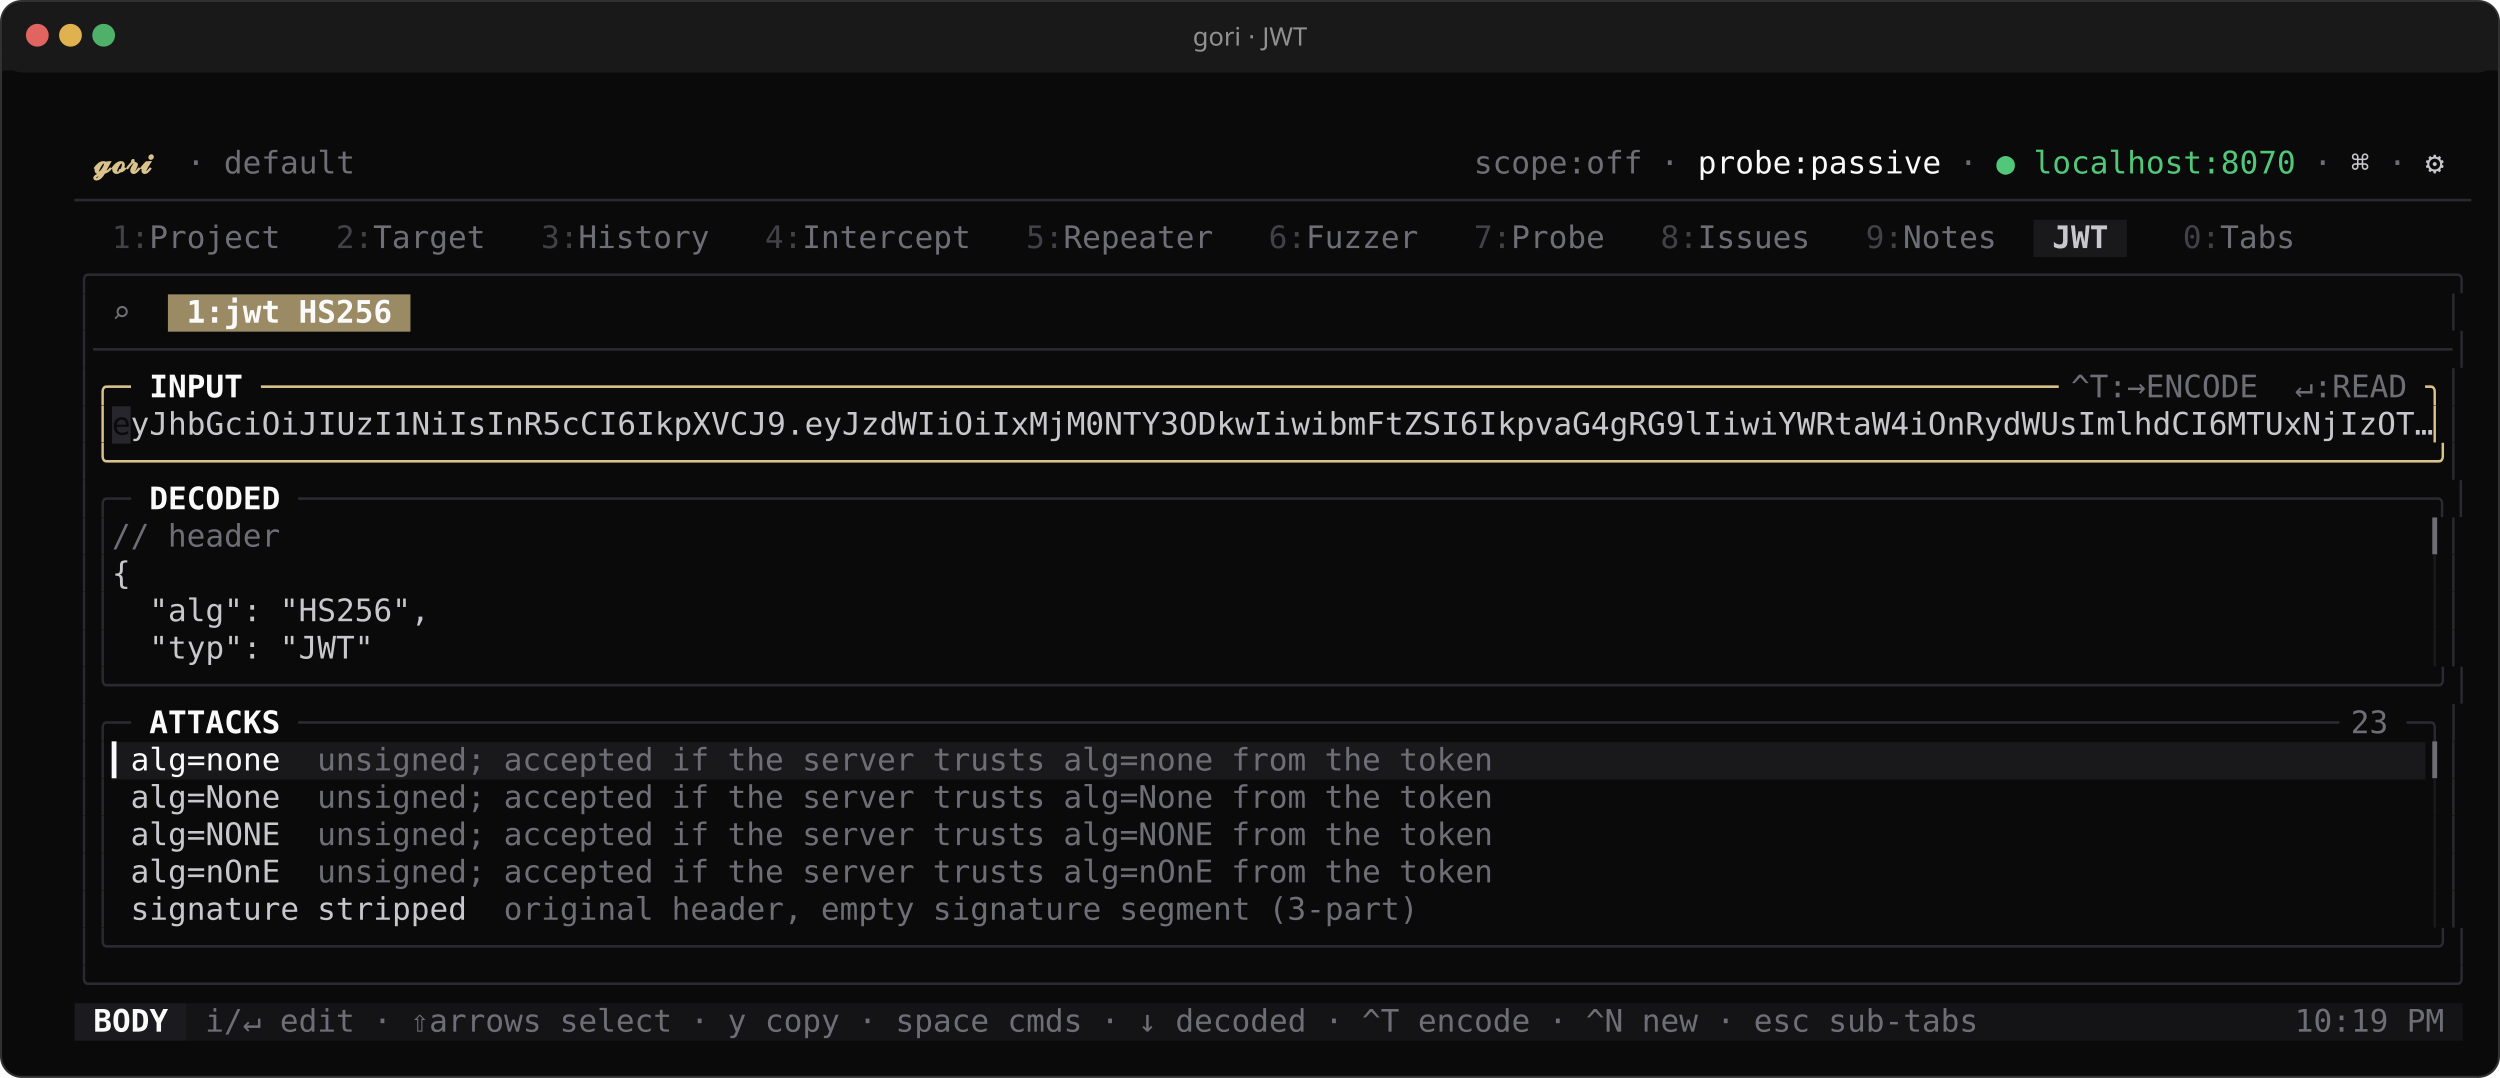
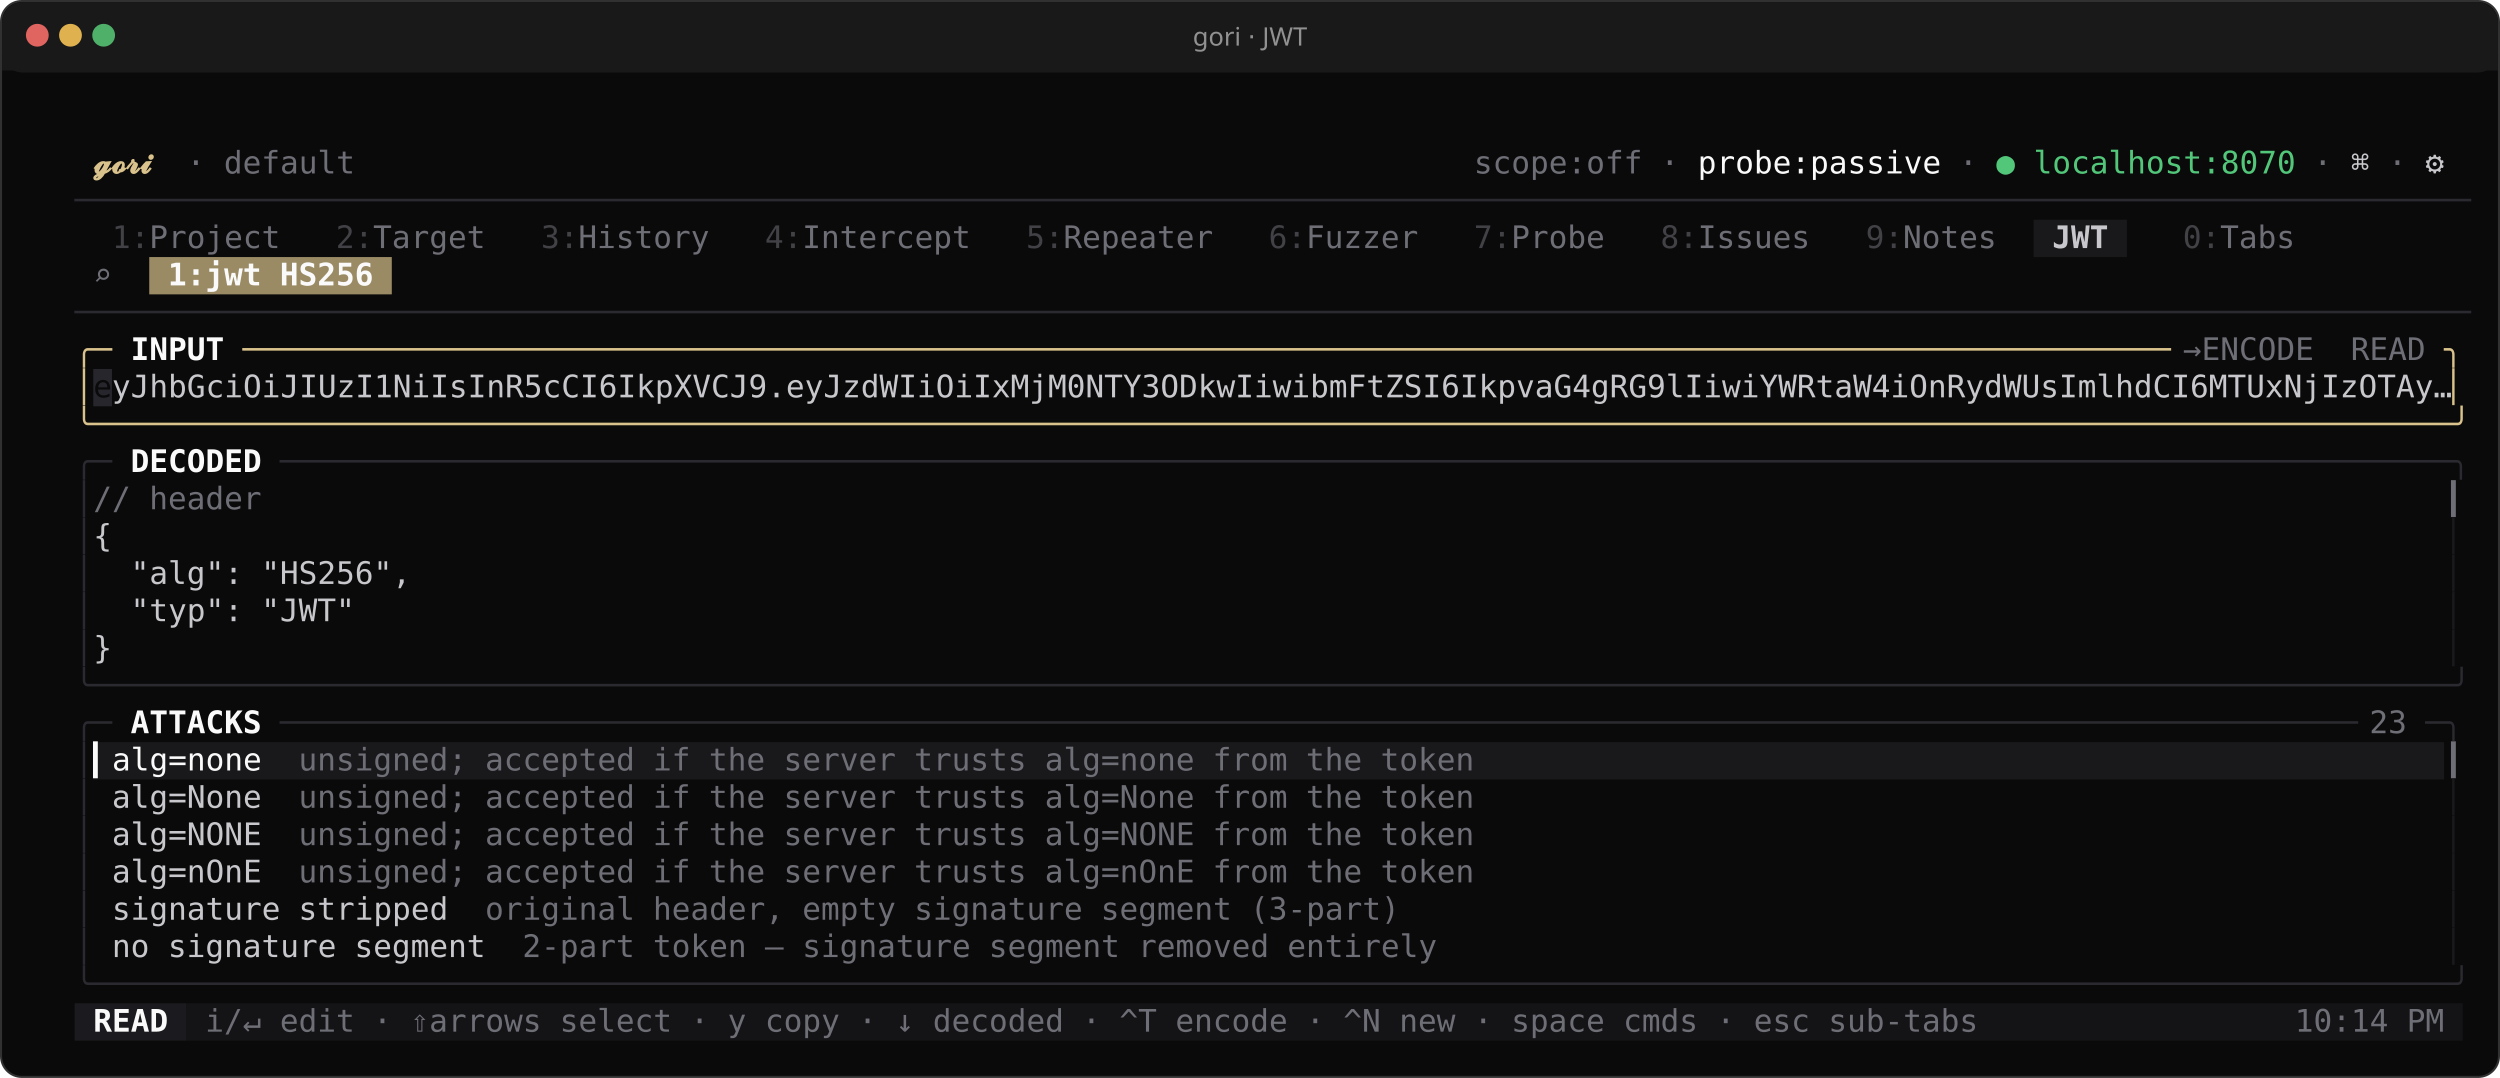
<svg xmlns="http://www.w3.org/2000/svg" width="1206" height="520" viewBox="0 0 1206.0 520.0" font-family="ui-monospace,'SF Mono','JetBrains Mono',Menlo,Consolas,monospace" font-size="15.0px" role="img" aria-label="gori · JWT">
  <rect x="0.5" y="0.5" width="1205.0" height="519.0" rx="10" ry="10" fill="#0a0a0b" stroke="#313132" stroke-width="1" />
  <rect x="1" y="1" width="1204.0" height="34.0" rx="10" ry="10" fill="#19191a" />
  <rect x="1" y="24.0" width="1204.0" height="10" fill="#19191a" />
  <circle cx="18.0" cy="17.0" r="5.5" fill="#e0645f" />
  <circle cx="34.0" cy="17.0" r="5.5" fill="#e0b24f" />
  <circle cx="50.0" cy="17.0" r="5.5" fill="#4fb06a" />
  <text x="603.0" y="22.0" text-anchor="middle" fill="#919191" font-family="'Apple Symbols','Segoe UI Symbol','Cambria Math','STIX Two Math','Noto Sans Math','DejaVu Sans',ui-monospace,'SF Mono','JetBrains Mono',Menlo,Consolas,monospace" font-size="12.3px">gori · JWT</text>
  <rect x="981.00" y="106.00" width="45.00" height="18.00" fill="#19191c" />
-   <rect x="81.00" y="142.00" width="117.00" height="18.00" fill="#9b8b65" />
-   <rect x="54.00" y="196.00" width="9.00" height="18.00" fill="#26262c" />
-   <rect x="54.00" y="358.00" width="1116.00" height="18.00" fill="#19191c" />
+   <rect x="72.00" y="124.00" width="117.00" height="18.00" fill="#9b8b65" />
+   <rect x="45.00" y="178.00" width="9.00" height="18.00" fill="#26262c" />
+   <rect x="45.00" y="358.00" width="1134.00" height="18.00" fill="#19191c" />
  <rect x="36.00" y="484.00" width="54.00" height="18.00" fill="#1b1b1f" />
  <rect x="90.00" y="484.00" width="1098.00" height="18.00" fill="#141417" />
  <text x="45.00" y="83.68" textLength="36.00" lengthAdjust="spacingAndGlyphs" fill="#d9c28b" font-weight="700" xml:space="preserve">𝓰𝓸𝓻𝓲</text>
  <text x="90.00" y="83.68" textLength="9.00" lengthAdjust="spacingAndGlyphs" fill="#6e6e76" xml:space="preserve">·</text>
  <text x="108.00" y="83.68" textLength="63.00" lengthAdjust="spacingAndGlyphs" fill="#6e6e76" xml:space="preserve">default</text>
  <text x="711.00" y="83.68" textLength="81.00" lengthAdjust="spacingAndGlyphs" fill="#6e6e76" xml:space="preserve">scope:off</text>
  <text x="801.00" y="83.68" textLength="9.00" lengthAdjust="spacingAndGlyphs" fill="#6e6e76" xml:space="preserve">·</text>
  <text x="819.00" y="83.68" textLength="117.00" lengthAdjust="spacingAndGlyphs" fill="#fafafa" xml:space="preserve">probe:passive</text>
  <text x="945.00" y="83.68" textLength="9.00" lengthAdjust="spacingAndGlyphs" fill="#6e6e76" xml:space="preserve">·</text>
  <text x="963.00" y="83.68" textLength="9.00" lengthAdjust="spacingAndGlyphs" fill="#52c77a" xml:space="preserve">●</text>
  <text x="981.00" y="83.68" textLength="126.00" lengthAdjust="spacingAndGlyphs" fill="#52c77a" xml:space="preserve">localhost:8070</text>
  <text x="1116.00" y="83.68" textLength="9.00" lengthAdjust="spacingAndGlyphs" fill="#6e6e76" xml:space="preserve">·</text>
  <text x="1134.00" y="83.68" textLength="9.00" lengthAdjust="spacingAndGlyphs" fill="#c8c8cc" xml:space="preserve">⌘</text>
  <text x="1152.00" y="83.68" textLength="9.00" lengthAdjust="spacingAndGlyphs" fill="#6e6e76" xml:space="preserve">·</text>
  <text x="1170.00" y="83.68" textLength="9.00" lengthAdjust="spacingAndGlyphs" fill="#c8c8cc" xml:space="preserve">⚙</text>
  <text x="36.00" y="101.68" textLength="1152.00" lengthAdjust="spacingAndGlyphs" fill="#2a2a30" xml:space="preserve">────────────────────────────────────────────────────────────────────────────────────────────────────────────────────────────────</text>
  <text x="54.00" y="119.68" textLength="18.00" lengthAdjust="spacingAndGlyphs" fill="#414146" xml:space="preserve">1:</text>
  <text x="72.00" y="119.68" textLength="63.00" lengthAdjust="spacingAndGlyphs" fill="#6e6e76" xml:space="preserve">Project</text>
  <text x="162.00" y="119.68" textLength="18.00" lengthAdjust="spacingAndGlyphs" fill="#414146" xml:space="preserve">2:</text>
  <text x="180.00" y="119.68" textLength="54.00" lengthAdjust="spacingAndGlyphs" fill="#6e6e76" xml:space="preserve">Target</text>
  <text x="261.00" y="119.68" textLength="18.00" lengthAdjust="spacingAndGlyphs" fill="#414146" xml:space="preserve">3:</text>
  <text x="279.00" y="119.68" textLength="63.00" lengthAdjust="spacingAndGlyphs" fill="#6e6e76" xml:space="preserve">History</text>
  <text x="369.00" y="119.68" textLength="18.00" lengthAdjust="spacingAndGlyphs" fill="#414146" xml:space="preserve">4:</text>
  <text x="387.00" y="119.68" textLength="81.00" lengthAdjust="spacingAndGlyphs" fill="#6e6e76" xml:space="preserve">Intercept</text>
  <text x="495.00" y="119.68" textLength="18.00" lengthAdjust="spacingAndGlyphs" fill="#414146" xml:space="preserve">5:</text>
  <text x="513.00" y="119.68" textLength="72.00" lengthAdjust="spacingAndGlyphs" fill="#6e6e76" xml:space="preserve">Repeater</text>
  <text x="612.00" y="119.68" textLength="18.00" lengthAdjust="spacingAndGlyphs" fill="#414146" xml:space="preserve">6:</text>
  <text x="630.00" y="119.68" textLength="54.00" lengthAdjust="spacingAndGlyphs" fill="#6e6e76" xml:space="preserve">Fuzzer</text>
  <text x="711.00" y="119.68" textLength="18.00" lengthAdjust="spacingAndGlyphs" fill="#414146" xml:space="preserve">7:</text>
  <text x="729.00" y="119.68" textLength="45.00" lengthAdjust="spacingAndGlyphs" fill="#6e6e76" xml:space="preserve">Probe</text>
  <text x="801.00" y="119.68" textLength="18.00" lengthAdjust="spacingAndGlyphs" fill="#414146" xml:space="preserve">8:</text>
  <text x="819.00" y="119.68" textLength="54.00" lengthAdjust="spacingAndGlyphs" fill="#6e6e76" xml:space="preserve">Issues</text>
  <text x="900.00" y="119.68" textLength="18.00" lengthAdjust="spacingAndGlyphs" fill="#414146" xml:space="preserve">9:</text>
  <text x="918.00" y="119.68" textLength="45.00" lengthAdjust="spacingAndGlyphs" fill="#6e6e76" xml:space="preserve">Notes</text>
  <text x="990.00" y="119.68" textLength="27.00" lengthAdjust="spacingAndGlyphs" fill="#c8c8cc" font-weight="700" xml:space="preserve">JWT</text>
  <text x="1053.00" y="119.68" textLength="18.00" lengthAdjust="spacingAndGlyphs" fill="#414146" xml:space="preserve">0:</text>
  <text x="1071.00" y="119.68" textLength="36.00" lengthAdjust="spacingAndGlyphs" fill="#6e6e76" xml:space="preserve">Tabs</text>
-   <text x="36.00" y="137.68" textLength="1152.00" lengthAdjust="spacingAndGlyphs" fill="#2a2a30" xml:space="preserve">╭──────────────────────────────────────────────────────────────────────────────────────────────────────────────────────────────╮</text>
-   <text x="36.00" y="155.68" textLength="9.00" lengthAdjust="spacingAndGlyphs" fill="#2a2a30" xml:space="preserve">│</text>
-   <text x="54.00" y="155.68" textLength="9.00" lengthAdjust="spacingAndGlyphs" fill="#6e6e76" xml:space="preserve">⌕</text>
-   <text x="90.00" y="155.68" textLength="45.00" lengthAdjust="spacingAndGlyphs" fill="#fafafa" font-weight="700" xml:space="preserve">1:jwt</text>
-   <text x="144.00" y="155.68" textLength="45.00" lengthAdjust="spacingAndGlyphs" fill="#fafafa" font-weight="700" xml:space="preserve">HS256</text>
-   <text x="1179.00" y="155.68" textLength="9.00" lengthAdjust="spacingAndGlyphs" fill="#2a2a30" xml:space="preserve">│</text>
-   <text x="36.00" y="173.68" textLength="1152.00" lengthAdjust="spacingAndGlyphs" fill="#2a2a30" xml:space="preserve">│──────────────────────────────────────────────────────────────────────────────────────────────────────────────────────────────│</text>
-   <text x="36.00" y="191.68" textLength="9.00" lengthAdjust="spacingAndGlyphs" fill="#2a2a30" xml:space="preserve">│</text>
-   <text x="45.00" y="191.68" textLength="18.00" lengthAdjust="spacingAndGlyphs" fill="#d9c28b" xml:space="preserve">╭─</text>
-   <text x="72.00" y="191.68" textLength="45.00" lengthAdjust="spacingAndGlyphs" fill="#fafafa" font-weight="700" xml:space="preserve">INPUT</text>
-   <text x="126.00" y="191.68" textLength="864.00" lengthAdjust="spacingAndGlyphs" fill="#d9c28b" xml:space="preserve">────────────────────────────────────────────────────────────────────────────────────────────────</text>
-   <text x="999.00" y="191.68" textLength="90.00" lengthAdjust="spacingAndGlyphs" fill="#6e6e76" xml:space="preserve">^T:→ENCODE</text>
-   <text x="1107.00" y="191.68" textLength="54.00" lengthAdjust="spacingAndGlyphs" fill="#6e6e76" xml:space="preserve">↵:READ</text>
-   <text x="1170.00" y="191.68" textLength="9.00" lengthAdjust="spacingAndGlyphs" fill="#d9c28b" xml:space="preserve">╮</text>
-   <text x="1179.00" y="191.68" textLength="9.00" lengthAdjust="spacingAndGlyphs" fill="#2a2a30" xml:space="preserve">│</text>
-   <text x="36.00" y="209.68" textLength="9.00" lengthAdjust="spacingAndGlyphs" fill="#2a2a30" xml:space="preserve">│</text>
-   <text x="45.00" y="209.68" textLength="9.00" lengthAdjust="spacingAndGlyphs" fill="#d9c28b" xml:space="preserve">│</text>
-   <text x="54.00" y="209.68" textLength="9.00" lengthAdjust="spacingAndGlyphs" fill="#0a0a0b" xml:space="preserve">e</text>
-   <text x="63.00" y="209.68" textLength="1107.00" lengthAdjust="spacingAndGlyphs" fill="#c8c8cc" xml:space="preserve">yJhbGciOiJIUzI1NiIsInR5cCI6IkpXVCJ9.eyJzdWIiOiIxMjM0NTY3ODkwIiwibmFtZSI6IkpvaG4gRG9lIiwiYWRtaW4iOnRydWUsImlhdCI6MTUxNjIzOT…</text>
-   <text x="1170.00" y="209.68" textLength="9.00" lengthAdjust="spacingAndGlyphs" fill="#d9c28b" xml:space="preserve">│</text>
-   <text x="1179.00" y="209.68" textLength="9.00" lengthAdjust="spacingAndGlyphs" fill="#2a2a30" xml:space="preserve">│</text>
-   <text x="36.00" y="227.68" textLength="9.00" lengthAdjust="spacingAndGlyphs" fill="#2a2a30" xml:space="preserve">│</text>
-   <text x="45.00" y="227.68" textLength="1134.00" lengthAdjust="spacingAndGlyphs" fill="#d9c28b" xml:space="preserve">╰────────────────────────────────────────────────────────────────────────────────────────────────────────────────────────────╯</text>
-   <text x="1179.00" y="227.68" textLength="9.00" lengthAdjust="spacingAndGlyphs" fill="#2a2a30" xml:space="preserve">│</text>
-   <text x="36.00" y="245.68" textLength="27.00" lengthAdjust="spacingAndGlyphs" fill="#2a2a30" xml:space="preserve">│╭─</text>
-   <text x="72.00" y="245.68" textLength="63.00" lengthAdjust="spacingAndGlyphs" fill="#fafafa" font-weight="700" xml:space="preserve">DECODED</text>
-   <text x="144.00" y="245.68" textLength="1044.00" lengthAdjust="spacingAndGlyphs" fill="#2a2a30" xml:space="preserve">──────────────────────────────────────────────────────────────────────────────────────────────────────────────────╮│</text>
-   <text x="36.00" y="263.68" textLength="18.00" lengthAdjust="spacingAndGlyphs" fill="#2a2a30" xml:space="preserve">││</text>
-   <text x="54.00" y="263.68" textLength="18.00" lengthAdjust="spacingAndGlyphs" fill="#6e6e76" xml:space="preserve">//</text>
-   <text x="81.00" y="263.68" textLength="54.00" lengthAdjust="spacingAndGlyphs" fill="#6e6e76" xml:space="preserve">header</text>
-   <text x="1170.00" y="263.68" textLength="9.00" lengthAdjust="spacingAndGlyphs" fill="#6e6e76" xml:space="preserve">┃</text>
-   <text x="1179.00" y="263.68" textLength="9.00" lengthAdjust="spacingAndGlyphs" fill="#2a2a30" xml:space="preserve">│</text>
-   <text x="36.00" y="281.68" textLength="18.00" lengthAdjust="spacingAndGlyphs" fill="#2a2a30" xml:space="preserve">││</text>
-   <text x="54.00" y="281.68" textLength="9.00" lengthAdjust="spacingAndGlyphs" fill="#c8c8cc" xml:space="preserve">{</text>
-   <text x="1170.00" y="281.68" textLength="9.00" lengthAdjust="spacingAndGlyphs" fill="#1a1a1e" xml:space="preserve">│</text>
-   <text x="1179.00" y="281.68" textLength="9.00" lengthAdjust="spacingAndGlyphs" fill="#2a2a30" xml:space="preserve">│</text>
-   <text x="36.00" y="299.68" textLength="18.00" lengthAdjust="spacingAndGlyphs" fill="#2a2a30" xml:space="preserve">││</text>
-   <text x="72.00" y="299.68" textLength="54.00" lengthAdjust="spacingAndGlyphs" fill="#c8c8cc" xml:space="preserve">"alg":</text>
-   <text x="135.00" y="299.68" textLength="72.00" lengthAdjust="spacingAndGlyphs" fill="#c8c8cc" xml:space="preserve">"HS256",</text>
-   <text x="1170.00" y="299.68" textLength="9.00" lengthAdjust="spacingAndGlyphs" fill="#1a1a1e" xml:space="preserve">│</text>
-   <text x="1179.00" y="299.68" textLength="9.00" lengthAdjust="spacingAndGlyphs" fill="#2a2a30" xml:space="preserve">│</text>
-   <text x="36.00" y="317.68" textLength="18.00" lengthAdjust="spacingAndGlyphs" fill="#2a2a30" xml:space="preserve">││</text>
-   <text x="72.00" y="317.68" textLength="54.00" lengthAdjust="spacingAndGlyphs" fill="#c8c8cc" xml:space="preserve">"typ":</text>
-   <text x="135.00" y="317.68" textLength="45.00" lengthAdjust="spacingAndGlyphs" fill="#c8c8cc" xml:space="preserve">"JWT"</text>
-   <text x="1170.00" y="317.68" textLength="9.00" lengthAdjust="spacingAndGlyphs" fill="#1a1a1e" xml:space="preserve">│</text>
-   <text x="1179.00" y="317.68" textLength="9.00" lengthAdjust="spacingAndGlyphs" fill="#2a2a30" xml:space="preserve">│</text>
-   <text x="36.00" y="335.68" textLength="1152.00" lengthAdjust="spacingAndGlyphs" fill="#2a2a30" xml:space="preserve">│╰────────────────────────────────────────────────────────────────────────────────────────────────────────────────────────────╯│</text>
-   <text x="36.00" y="353.68" textLength="27.00" lengthAdjust="spacingAndGlyphs" fill="#2a2a30" xml:space="preserve">│╭─</text>
-   <text x="72.00" y="353.68" textLength="63.00" lengthAdjust="spacingAndGlyphs" fill="#fafafa" font-weight="700" xml:space="preserve">ATTACKS</text>
-   <text x="144.00" y="353.68" textLength="981.00" lengthAdjust="spacingAndGlyphs" fill="#2a2a30" xml:space="preserve">─────────────────────────────────────────────────────────────────────────────────────────────────────────────</text>
-   <text x="1134.00" y="353.68" textLength="18.00" lengthAdjust="spacingAndGlyphs" fill="#6e6e76" xml:space="preserve">23</text>
-   <text x="1161.00" y="353.68" textLength="27.00" lengthAdjust="spacingAndGlyphs" fill="#2a2a30" xml:space="preserve">─╮│</text>
-   <text x="36.00" y="371.68" textLength="18.00" lengthAdjust="spacingAndGlyphs" fill="#2a2a30" xml:space="preserve">││</text>
-   <text x="54.00" y="371.68" textLength="81.00" lengthAdjust="spacingAndGlyphs" fill="#fafafa" xml:space="preserve">▎alg=none</text>
-   <text x="153.00" y="371.68" textLength="81.00" lengthAdjust="spacingAndGlyphs" fill="#6e6e76" xml:space="preserve">unsigned;</text>
-   <text x="243.00" y="371.68" textLength="72.00" lengthAdjust="spacingAndGlyphs" fill="#6e6e76" xml:space="preserve">accepted</text>
-   <text x="324.00" y="371.68" textLength="18.00" lengthAdjust="spacingAndGlyphs" fill="#6e6e76" xml:space="preserve">if</text>
-   <text x="351.00" y="371.68" textLength="27.00" lengthAdjust="spacingAndGlyphs" fill="#6e6e76" xml:space="preserve">the</text>
-   <text x="387.00" y="371.68" textLength="54.00" lengthAdjust="spacingAndGlyphs" fill="#6e6e76" xml:space="preserve">server</text>
-   <text x="450.00" y="371.68" textLength="54.00" lengthAdjust="spacingAndGlyphs" fill="#6e6e76" xml:space="preserve">trusts</text>
-   <text x="513.00" y="371.68" textLength="72.00" lengthAdjust="spacingAndGlyphs" fill="#6e6e76" xml:space="preserve">alg=none</text>
-   <text x="594.00" y="371.68" textLength="36.00" lengthAdjust="spacingAndGlyphs" fill="#6e6e76" xml:space="preserve">from</text>
-   <text x="639.00" y="371.68" textLength="27.00" lengthAdjust="spacingAndGlyphs" fill="#6e6e76" xml:space="preserve">the</text>
-   <text x="675.00" y="371.68" textLength="45.00" lengthAdjust="spacingAndGlyphs" fill="#6e6e76" xml:space="preserve">token</text>
-   <text x="1170.00" y="371.68" textLength="9.00" lengthAdjust="spacingAndGlyphs" fill="#6e6e76" xml:space="preserve">┃</text>
-   <text x="1179.00" y="371.68" textLength="9.00" lengthAdjust="spacingAndGlyphs" fill="#2a2a30" xml:space="preserve">│</text>
-   <text x="36.00" y="389.68" textLength="18.00" lengthAdjust="spacingAndGlyphs" fill="#2a2a30" xml:space="preserve">││</text>
-   <text x="63.00" y="389.68" textLength="72.00" lengthAdjust="spacingAndGlyphs" fill="#c8c8cc" xml:space="preserve">alg=None</text>
-   <text x="153.00" y="389.68" textLength="81.00" lengthAdjust="spacingAndGlyphs" fill="#6e6e76" xml:space="preserve">unsigned;</text>
-   <text x="243.00" y="389.68" textLength="72.00" lengthAdjust="spacingAndGlyphs" fill="#6e6e76" xml:space="preserve">accepted</text>
-   <text x="324.00" y="389.68" textLength="18.00" lengthAdjust="spacingAndGlyphs" fill="#6e6e76" xml:space="preserve">if</text>
-   <text x="351.00" y="389.68" textLength="27.00" lengthAdjust="spacingAndGlyphs" fill="#6e6e76" xml:space="preserve">the</text>
-   <text x="387.00" y="389.68" textLength="54.00" lengthAdjust="spacingAndGlyphs" fill="#6e6e76" xml:space="preserve">server</text>
-   <text x="450.00" y="389.68" textLength="54.00" lengthAdjust="spacingAndGlyphs" fill="#6e6e76" xml:space="preserve">trusts</text>
-   <text x="513.00" y="389.68" textLength="72.00" lengthAdjust="spacingAndGlyphs" fill="#6e6e76" xml:space="preserve">alg=None</text>
-   <text x="594.00" y="389.68" textLength="36.00" lengthAdjust="spacingAndGlyphs" fill="#6e6e76" xml:space="preserve">from</text>
-   <text x="639.00" y="389.68" textLength="27.00" lengthAdjust="spacingAndGlyphs" fill="#6e6e76" xml:space="preserve">the</text>
-   <text x="675.00" y="389.68" textLength="45.00" lengthAdjust="spacingAndGlyphs" fill="#6e6e76" xml:space="preserve">token</text>
-   <text x="1170.00" y="389.68" textLength="9.00" lengthAdjust="spacingAndGlyphs" fill="#1a1a1e" xml:space="preserve">│</text>
-   <text x="1179.00" y="389.68" textLength="9.00" lengthAdjust="spacingAndGlyphs" fill="#2a2a30" xml:space="preserve">│</text>
-   <text x="36.00" y="407.68" textLength="18.00" lengthAdjust="spacingAndGlyphs" fill="#2a2a30" xml:space="preserve">││</text>
-   <text x="63.00" y="407.68" textLength="72.00" lengthAdjust="spacingAndGlyphs" fill="#c8c8cc" xml:space="preserve">alg=NONE</text>
-   <text x="153.00" y="407.68" textLength="81.00" lengthAdjust="spacingAndGlyphs" fill="#6e6e76" xml:space="preserve">unsigned;</text>
-   <text x="243.00" y="407.68" textLength="72.00" lengthAdjust="spacingAndGlyphs" fill="#6e6e76" xml:space="preserve">accepted</text>
-   <text x="324.00" y="407.68" textLength="18.00" lengthAdjust="spacingAndGlyphs" fill="#6e6e76" xml:space="preserve">if</text>
-   <text x="351.00" y="407.68" textLength="27.00" lengthAdjust="spacingAndGlyphs" fill="#6e6e76" xml:space="preserve">the</text>
-   <text x="387.00" y="407.68" textLength="54.00" lengthAdjust="spacingAndGlyphs" fill="#6e6e76" xml:space="preserve">server</text>
-   <text x="450.00" y="407.68" textLength="54.00" lengthAdjust="spacingAndGlyphs" fill="#6e6e76" xml:space="preserve">trusts</text>
-   <text x="513.00" y="407.68" textLength="72.00" lengthAdjust="spacingAndGlyphs" fill="#6e6e76" xml:space="preserve">alg=NONE</text>
-   <text x="594.00" y="407.68" textLength="36.00" lengthAdjust="spacingAndGlyphs" fill="#6e6e76" xml:space="preserve">from</text>
-   <text x="639.00" y="407.68" textLength="27.00" lengthAdjust="spacingAndGlyphs" fill="#6e6e76" xml:space="preserve">the</text>
-   <text x="675.00" y="407.68" textLength="45.00" lengthAdjust="spacingAndGlyphs" fill="#6e6e76" xml:space="preserve">token</text>
-   <text x="1170.00" y="407.68" textLength="9.00" lengthAdjust="spacingAndGlyphs" fill="#1a1a1e" xml:space="preserve">│</text>
-   <text x="1179.00" y="407.68" textLength="9.00" lengthAdjust="spacingAndGlyphs" fill="#2a2a30" xml:space="preserve">│</text>
-   <text x="36.00" y="425.68" textLength="18.00" lengthAdjust="spacingAndGlyphs" fill="#2a2a30" xml:space="preserve">││</text>
-   <text x="63.00" y="425.68" textLength="72.00" lengthAdjust="spacingAndGlyphs" fill="#c8c8cc" xml:space="preserve">alg=nOnE</text>
-   <text x="153.00" y="425.68" textLength="81.00" lengthAdjust="spacingAndGlyphs" fill="#6e6e76" xml:space="preserve">unsigned;</text>
-   <text x="243.00" y="425.68" textLength="72.00" lengthAdjust="spacingAndGlyphs" fill="#6e6e76" xml:space="preserve">accepted</text>
-   <text x="324.00" y="425.68" textLength="18.00" lengthAdjust="spacingAndGlyphs" fill="#6e6e76" xml:space="preserve">if</text>
-   <text x="351.00" y="425.68" textLength="27.00" lengthAdjust="spacingAndGlyphs" fill="#6e6e76" xml:space="preserve">the</text>
-   <text x="387.00" y="425.68" textLength="54.00" lengthAdjust="spacingAndGlyphs" fill="#6e6e76" xml:space="preserve">server</text>
-   <text x="450.00" y="425.68" textLength="54.00" lengthAdjust="spacingAndGlyphs" fill="#6e6e76" xml:space="preserve">trusts</text>
-   <text x="513.00" y="425.68" textLength="72.00" lengthAdjust="spacingAndGlyphs" fill="#6e6e76" xml:space="preserve">alg=nOnE</text>
-   <text x="594.00" y="425.68" textLength="36.00" lengthAdjust="spacingAndGlyphs" fill="#6e6e76" xml:space="preserve">from</text>
-   <text x="639.00" y="425.68" textLength="27.00" lengthAdjust="spacingAndGlyphs" fill="#6e6e76" xml:space="preserve">the</text>
-   <text x="675.00" y="425.68" textLength="45.00" lengthAdjust="spacingAndGlyphs" fill="#6e6e76" xml:space="preserve">token</text>
-   <text x="1170.00" y="425.68" textLength="9.00" lengthAdjust="spacingAndGlyphs" fill="#1a1a1e" xml:space="preserve">│</text>
-   <text x="1179.00" y="425.68" textLength="9.00" lengthAdjust="spacingAndGlyphs" fill="#2a2a30" xml:space="preserve">│</text>
-   <text x="36.00" y="443.68" textLength="18.00" lengthAdjust="spacingAndGlyphs" fill="#2a2a30" xml:space="preserve">││</text>
-   <text x="63.00" y="443.68" textLength="81.00" lengthAdjust="spacingAndGlyphs" fill="#c8c8cc" xml:space="preserve">signature</text>
-   <text x="153.00" y="443.68" textLength="72.00" lengthAdjust="spacingAndGlyphs" fill="#c8c8cc" xml:space="preserve">stripped</text>
-   <text x="243.00" y="443.68" textLength="72.00" lengthAdjust="spacingAndGlyphs" fill="#6e6e76" xml:space="preserve">original</text>
-   <text x="324.00" y="443.68" textLength="63.00" lengthAdjust="spacingAndGlyphs" fill="#6e6e76" xml:space="preserve">header,</text>
-   <text x="396.00" y="443.68" textLength="45.00" lengthAdjust="spacingAndGlyphs" fill="#6e6e76" xml:space="preserve">empty</text>
-   <text x="450.00" y="443.68" textLength="81.00" lengthAdjust="spacingAndGlyphs" fill="#6e6e76" xml:space="preserve">signature</text>
-   <text x="540.00" y="443.68" textLength="63.00" lengthAdjust="spacingAndGlyphs" fill="#6e6e76" xml:space="preserve">segment</text>
-   <text x="612.00" y="443.68" textLength="72.00" lengthAdjust="spacingAndGlyphs" fill="#6e6e76" xml:space="preserve">(3-part)</text>
-   <text x="1170.00" y="443.68" textLength="9.00" lengthAdjust="spacingAndGlyphs" fill="#1a1a1e" xml:space="preserve">│</text>
-   <text x="1179.00" y="443.68" textLength="9.00" lengthAdjust="spacingAndGlyphs" fill="#2a2a30" xml:space="preserve">│</text>
-   <text x="36.00" y="461.68" textLength="1152.00" lengthAdjust="spacingAndGlyphs" fill="#2a2a30" xml:space="preserve">│╰────────────────────────────────────────────────────────────────────────────────────────────────────────────────────────────╯│</text>
+   <text x="45.00" y="137.68" textLength="9.00" lengthAdjust="spacingAndGlyphs" fill="#6e6e76" xml:space="preserve">⌕</text>
+   <text x="81.00" y="137.68" textLength="45.00" lengthAdjust="spacingAndGlyphs" fill="#fafafa" font-weight="700" xml:space="preserve">1:jwt</text>
+   <text x="135.00" y="137.68" textLength="45.00" lengthAdjust="spacingAndGlyphs" fill="#fafafa" font-weight="700" xml:space="preserve">HS256</text>
+   <text x="36.00" y="155.68" textLength="1152.00" lengthAdjust="spacingAndGlyphs" fill="#2a2a30" xml:space="preserve">────────────────────────────────────────────────────────────────────────────────────────────────────────────────────────────────</text>
+   <text x="36.00" y="173.68" textLength="18.00" lengthAdjust="spacingAndGlyphs" fill="#d9c28b" xml:space="preserve">╭─</text>
+   <text x="63.00" y="173.68" textLength="45.00" lengthAdjust="spacingAndGlyphs" fill="#fafafa" font-weight="700" xml:space="preserve">INPUT</text>
+   <text x="117.00" y="173.68" textLength="927.00" lengthAdjust="spacingAndGlyphs" fill="#d9c28b" xml:space="preserve">───────────────────────────────────────────────────────────────────────────────────────────────────────</text>
+   <text x="1053.00" y="173.68" textLength="63.00" lengthAdjust="spacingAndGlyphs" fill="#6e6e76" xml:space="preserve">→ENCODE</text>
+   <text x="1134.00" y="173.68" textLength="36.00" lengthAdjust="spacingAndGlyphs" fill="#6e6e76" xml:space="preserve">READ</text>
+   <text x="1179.00" y="173.68" textLength="9.00" lengthAdjust="spacingAndGlyphs" fill="#d9c28b" xml:space="preserve">╮</text>
+   <text x="36.00" y="191.68" textLength="9.00" lengthAdjust="spacingAndGlyphs" fill="#d9c28b" xml:space="preserve">│</text>
+   <text x="45.00" y="191.68" textLength="9.00" lengthAdjust="spacingAndGlyphs" fill="#0a0a0b" xml:space="preserve">e</text>
+   <text x="54.00" y="191.68" textLength="1125.00" lengthAdjust="spacingAndGlyphs" fill="#c8c8cc" xml:space="preserve">yJhbGciOiJIUzI1NiIsInR5cCI6IkpXVCJ9.eyJzdWIiOiIxMjM0NTY3ODkwIiwibmFtZSI6IkpvaG4gRG9lIiwiYWRtaW4iOnRydWUsImlhdCI6MTUxNjIzOTAy…</text>
+   <text x="1179.00" y="191.68" textLength="9.00" lengthAdjust="spacingAndGlyphs" fill="#d9c28b" xml:space="preserve">│</text>
+   <text x="36.00" y="209.68" textLength="1152.00" lengthAdjust="spacingAndGlyphs" fill="#d9c28b" xml:space="preserve">╰──────────────────────────────────────────────────────────────────────────────────────────────────────────────────────────────╯</text>
+   <text x="36.00" y="227.68" textLength="18.00" lengthAdjust="spacingAndGlyphs" fill="#2a2a30" xml:space="preserve">╭─</text>
+   <text x="63.00" y="227.68" textLength="63.00" lengthAdjust="spacingAndGlyphs" fill="#fafafa" font-weight="700" xml:space="preserve">DECODED</text>
+   <text x="135.00" y="227.68" textLength="1053.00" lengthAdjust="spacingAndGlyphs" fill="#2a2a30" xml:space="preserve">────────────────────────────────────────────────────────────────────────────────────────────────────────────────────╮</text>
+   <text x="36.00" y="245.68" textLength="9.00" lengthAdjust="spacingAndGlyphs" fill="#2a2a30" xml:space="preserve">│</text>
+   <text x="45.00" y="245.68" textLength="18.00" lengthAdjust="spacingAndGlyphs" fill="#6e6e76" xml:space="preserve">//</text>
+   <text x="72.00" y="245.68" textLength="54.00" lengthAdjust="spacingAndGlyphs" fill="#6e6e76" xml:space="preserve">header</text>
+   <text x="1179.00" y="245.68" textLength="9.00" lengthAdjust="spacingAndGlyphs" fill="#6e6e76" xml:space="preserve">┃</text>
+   <text x="36.00" y="263.68" textLength="9.00" lengthAdjust="spacingAndGlyphs" fill="#2a2a30" xml:space="preserve">│</text>
+   <text x="45.00" y="263.68" textLength="9.00" lengthAdjust="spacingAndGlyphs" fill="#c8c8cc" xml:space="preserve">{</text>
+   <text x="1179.00" y="263.68" textLength="9.00" lengthAdjust="spacingAndGlyphs" fill="#1a1a1e" xml:space="preserve">│</text>
+   <text x="36.00" y="281.68" textLength="9.00" lengthAdjust="spacingAndGlyphs" fill="#2a2a30" xml:space="preserve">│</text>
+   <text x="63.00" y="281.68" textLength="54.00" lengthAdjust="spacingAndGlyphs" fill="#c8c8cc" xml:space="preserve">"alg":</text>
+   <text x="126.00" y="281.68" textLength="72.00" lengthAdjust="spacingAndGlyphs" fill="#c8c8cc" xml:space="preserve">"HS256",</text>
+   <text x="1179.00" y="281.68" textLength="9.00" lengthAdjust="spacingAndGlyphs" fill="#1a1a1e" xml:space="preserve">│</text>
+   <text x="36.00" y="299.68" textLength="9.00" lengthAdjust="spacingAndGlyphs" fill="#2a2a30" xml:space="preserve">│</text>
+   <text x="63.00" y="299.68" textLength="54.00" lengthAdjust="spacingAndGlyphs" fill="#c8c8cc" xml:space="preserve">"typ":</text>
+   <text x="126.00" y="299.68" textLength="45.00" lengthAdjust="spacingAndGlyphs" fill="#c8c8cc" xml:space="preserve">"JWT"</text>
+   <text x="1179.00" y="299.68" textLength="9.00" lengthAdjust="spacingAndGlyphs" fill="#1a1a1e" xml:space="preserve">│</text>
+   <text x="36.00" y="317.68" textLength="9.00" lengthAdjust="spacingAndGlyphs" fill="#2a2a30" xml:space="preserve">│</text>
+   <text x="45.00" y="317.68" textLength="9.00" lengthAdjust="spacingAndGlyphs" fill="#c8c8cc" xml:space="preserve">}</text>
+   <text x="1179.00" y="317.68" textLength="9.00" lengthAdjust="spacingAndGlyphs" fill="#1a1a1e" xml:space="preserve">│</text>
+   <text x="36.00" y="335.68" textLength="1152.00" lengthAdjust="spacingAndGlyphs" fill="#2a2a30" xml:space="preserve">╰──────────────────────────────────────────────────────────────────────────────────────────────────────────────────────────────╯</text>
+   <text x="36.00" y="353.68" textLength="18.00" lengthAdjust="spacingAndGlyphs" fill="#2a2a30" xml:space="preserve">╭─</text>
+   <text x="63.00" y="353.68" textLength="63.00" lengthAdjust="spacingAndGlyphs" fill="#fafafa" font-weight="700" xml:space="preserve">ATTACKS</text>
+   <text x="135.00" y="353.68" textLength="999.00" lengthAdjust="spacingAndGlyphs" fill="#2a2a30" xml:space="preserve">───────────────────────────────────────────────────────────────────────────────────────────────────────────────</text>
+   <text x="1143.00" y="353.68" textLength="18.00" lengthAdjust="spacingAndGlyphs" fill="#6e6e76" xml:space="preserve">23</text>
+   <text x="1170.00" y="353.68" textLength="18.00" lengthAdjust="spacingAndGlyphs" fill="#2a2a30" xml:space="preserve">─╮</text>
+   <text x="36.00" y="371.68" textLength="9.00" lengthAdjust="spacingAndGlyphs" fill="#2a2a30" xml:space="preserve">│</text>
+   <text x="45.00" y="371.68" textLength="81.00" lengthAdjust="spacingAndGlyphs" fill="#fafafa" xml:space="preserve">▎alg=none</text>
+   <text x="144.00" y="371.68" textLength="81.00" lengthAdjust="spacingAndGlyphs" fill="#6e6e76" xml:space="preserve">unsigned;</text>
+   <text x="234.00" y="371.68" textLength="72.00" lengthAdjust="spacingAndGlyphs" fill="#6e6e76" xml:space="preserve">accepted</text>
+   <text x="315.00" y="371.68" textLength="18.00" lengthAdjust="spacingAndGlyphs" fill="#6e6e76" xml:space="preserve">if</text>
+   <text x="342.00" y="371.68" textLength="27.00" lengthAdjust="spacingAndGlyphs" fill="#6e6e76" xml:space="preserve">the</text>
+   <text x="378.00" y="371.68" textLength="54.00" lengthAdjust="spacingAndGlyphs" fill="#6e6e76" xml:space="preserve">server</text>
+   <text x="441.00" y="371.68" textLength="54.00" lengthAdjust="spacingAndGlyphs" fill="#6e6e76" xml:space="preserve">trusts</text>
+   <text x="504.00" y="371.68" textLength="72.00" lengthAdjust="spacingAndGlyphs" fill="#6e6e76" xml:space="preserve">alg=none</text>
+   <text x="585.00" y="371.68" textLength="36.00" lengthAdjust="spacingAndGlyphs" fill="#6e6e76" xml:space="preserve">from</text>
+   <text x="630.00" y="371.68" textLength="27.00" lengthAdjust="spacingAndGlyphs" fill="#6e6e76" xml:space="preserve">the</text>
+   <text x="666.00" y="371.68" textLength="45.00" lengthAdjust="spacingAndGlyphs" fill="#6e6e76" xml:space="preserve">token</text>
+   <text x="1179.00" y="371.68" textLength="9.00" lengthAdjust="spacingAndGlyphs" fill="#6e6e76" xml:space="preserve">┃</text>
+   <text x="36.00" y="389.68" textLength="9.00" lengthAdjust="spacingAndGlyphs" fill="#2a2a30" xml:space="preserve">│</text>
+   <text x="54.00" y="389.68" textLength="72.00" lengthAdjust="spacingAndGlyphs" fill="#c8c8cc" xml:space="preserve">alg=None</text>
+   <text x="144.00" y="389.68" textLength="81.00" lengthAdjust="spacingAndGlyphs" fill="#6e6e76" xml:space="preserve">unsigned;</text>
+   <text x="234.00" y="389.68" textLength="72.00" lengthAdjust="spacingAndGlyphs" fill="#6e6e76" xml:space="preserve">accepted</text>
+   <text x="315.00" y="389.68" textLength="18.00" lengthAdjust="spacingAndGlyphs" fill="#6e6e76" xml:space="preserve">if</text>
+   <text x="342.00" y="389.68" textLength="27.00" lengthAdjust="spacingAndGlyphs" fill="#6e6e76" xml:space="preserve">the</text>
+   <text x="378.00" y="389.68" textLength="54.00" lengthAdjust="spacingAndGlyphs" fill="#6e6e76" xml:space="preserve">server</text>
+   <text x="441.00" y="389.68" textLength="54.00" lengthAdjust="spacingAndGlyphs" fill="#6e6e76" xml:space="preserve">trusts</text>
+   <text x="504.00" y="389.68" textLength="72.00" lengthAdjust="spacingAndGlyphs" fill="#6e6e76" xml:space="preserve">alg=None</text>
+   <text x="585.00" y="389.68" textLength="36.00" lengthAdjust="spacingAndGlyphs" fill="#6e6e76" xml:space="preserve">from</text>
+   <text x="630.00" y="389.68" textLength="27.00" lengthAdjust="spacingAndGlyphs" fill="#6e6e76" xml:space="preserve">the</text>
+   <text x="666.00" y="389.68" textLength="45.00" lengthAdjust="spacingAndGlyphs" fill="#6e6e76" xml:space="preserve">token</text>
+   <text x="1179.00" y="389.68" textLength="9.00" lengthAdjust="spacingAndGlyphs" fill="#1a1a1e" xml:space="preserve">│</text>
+   <text x="36.00" y="407.68" textLength="9.00" lengthAdjust="spacingAndGlyphs" fill="#2a2a30" xml:space="preserve">│</text>
+   <text x="54.00" y="407.68" textLength="72.00" lengthAdjust="spacingAndGlyphs" fill="#c8c8cc" xml:space="preserve">alg=NONE</text>
+   <text x="144.00" y="407.68" textLength="81.00" lengthAdjust="spacingAndGlyphs" fill="#6e6e76" xml:space="preserve">unsigned;</text>
+   <text x="234.00" y="407.68" textLength="72.00" lengthAdjust="spacingAndGlyphs" fill="#6e6e76" xml:space="preserve">accepted</text>
+   <text x="315.00" y="407.68" textLength="18.00" lengthAdjust="spacingAndGlyphs" fill="#6e6e76" xml:space="preserve">if</text>
+   <text x="342.00" y="407.68" textLength="27.00" lengthAdjust="spacingAndGlyphs" fill="#6e6e76" xml:space="preserve">the</text>
+   <text x="378.00" y="407.68" textLength="54.00" lengthAdjust="spacingAndGlyphs" fill="#6e6e76" xml:space="preserve">server</text>
+   <text x="441.00" y="407.68" textLength="54.00" lengthAdjust="spacingAndGlyphs" fill="#6e6e76" xml:space="preserve">trusts</text>
+   <text x="504.00" y="407.68" textLength="72.00" lengthAdjust="spacingAndGlyphs" fill="#6e6e76" xml:space="preserve">alg=NONE</text>
+   <text x="585.00" y="407.68" textLength="36.00" lengthAdjust="spacingAndGlyphs" fill="#6e6e76" xml:space="preserve">from</text>
+   <text x="630.00" y="407.68" textLength="27.00" lengthAdjust="spacingAndGlyphs" fill="#6e6e76" xml:space="preserve">the</text>
+   <text x="666.00" y="407.68" textLength="45.00" lengthAdjust="spacingAndGlyphs" fill="#6e6e76" xml:space="preserve">token</text>
+   <text x="1179.00" y="407.68" textLength="9.00" lengthAdjust="spacingAndGlyphs" fill="#1a1a1e" xml:space="preserve">│</text>
+   <text x="36.00" y="425.68" textLength="9.00" lengthAdjust="spacingAndGlyphs" fill="#2a2a30" xml:space="preserve">│</text>
+   <text x="54.00" y="425.68" textLength="72.00" lengthAdjust="spacingAndGlyphs" fill="#c8c8cc" xml:space="preserve">alg=nOnE</text>
+   <text x="144.00" y="425.68" textLength="81.00" lengthAdjust="spacingAndGlyphs" fill="#6e6e76" xml:space="preserve">unsigned;</text>
+   <text x="234.00" y="425.68" textLength="72.00" lengthAdjust="spacingAndGlyphs" fill="#6e6e76" xml:space="preserve">accepted</text>
+   <text x="315.00" y="425.68" textLength="18.00" lengthAdjust="spacingAndGlyphs" fill="#6e6e76" xml:space="preserve">if</text>
+   <text x="342.00" y="425.68" textLength="27.00" lengthAdjust="spacingAndGlyphs" fill="#6e6e76" xml:space="preserve">the</text>
+   <text x="378.00" y="425.68" textLength="54.00" lengthAdjust="spacingAndGlyphs" fill="#6e6e76" xml:space="preserve">server</text>
+   <text x="441.00" y="425.68" textLength="54.00" lengthAdjust="spacingAndGlyphs" fill="#6e6e76" xml:space="preserve">trusts</text>
+   <text x="504.00" y="425.68" textLength="72.00" lengthAdjust="spacingAndGlyphs" fill="#6e6e76" xml:space="preserve">alg=nOnE</text>
+   <text x="585.00" y="425.68" textLength="36.00" lengthAdjust="spacingAndGlyphs" fill="#6e6e76" xml:space="preserve">from</text>
+   <text x="630.00" y="425.68" textLength="27.00" lengthAdjust="spacingAndGlyphs" fill="#6e6e76" xml:space="preserve">the</text>
+   <text x="666.00" y="425.68" textLength="45.00" lengthAdjust="spacingAndGlyphs" fill="#6e6e76" xml:space="preserve">token</text>
+   <text x="1179.00" y="425.68" textLength="9.00" lengthAdjust="spacingAndGlyphs" fill="#1a1a1e" xml:space="preserve">│</text>
+   <text x="36.00" y="443.68" textLength="9.00" lengthAdjust="spacingAndGlyphs" fill="#2a2a30" xml:space="preserve">│</text>
+   <text x="54.00" y="443.68" textLength="81.00" lengthAdjust="spacingAndGlyphs" fill="#c8c8cc" xml:space="preserve">signature</text>
+   <text x="144.00" y="443.68" textLength="72.00" lengthAdjust="spacingAndGlyphs" fill="#c8c8cc" xml:space="preserve">stripped</text>
+   <text x="234.00" y="443.68" textLength="72.00" lengthAdjust="spacingAndGlyphs" fill="#6e6e76" xml:space="preserve">original</text>
+   <text x="315.00" y="443.68" textLength="63.00" lengthAdjust="spacingAndGlyphs" fill="#6e6e76" xml:space="preserve">header,</text>
+   <text x="387.00" y="443.68" textLength="45.00" lengthAdjust="spacingAndGlyphs" fill="#6e6e76" xml:space="preserve">empty</text>
+   <text x="441.00" y="443.68" textLength="81.00" lengthAdjust="spacingAndGlyphs" fill="#6e6e76" xml:space="preserve">signature</text>
+   <text x="531.00" y="443.68" textLength="63.00" lengthAdjust="spacingAndGlyphs" fill="#6e6e76" xml:space="preserve">segment</text>
+   <text x="603.00" y="443.68" textLength="72.00" lengthAdjust="spacingAndGlyphs" fill="#6e6e76" xml:space="preserve">(3-part)</text>
+   <text x="1179.00" y="443.68" textLength="9.00" lengthAdjust="spacingAndGlyphs" fill="#1a1a1e" xml:space="preserve">│</text>
+   <text x="36.00" y="461.68" textLength="9.00" lengthAdjust="spacingAndGlyphs" fill="#2a2a30" xml:space="preserve">│</text>
+   <text x="54.00" y="461.68" textLength="18.00" lengthAdjust="spacingAndGlyphs" fill="#c8c8cc" xml:space="preserve">no</text>
+   <text x="81.00" y="461.68" textLength="81.00" lengthAdjust="spacingAndGlyphs" fill="#c8c8cc" xml:space="preserve">signature</text>
+   <text x="171.00" y="461.68" textLength="63.00" lengthAdjust="spacingAndGlyphs" fill="#c8c8cc" xml:space="preserve">segment</text>
+   <text x="252.00" y="461.68" textLength="54.00" lengthAdjust="spacingAndGlyphs" fill="#6e6e76" xml:space="preserve">2-part</text>
+   <text x="315.00" y="461.68" textLength="45.00" lengthAdjust="spacingAndGlyphs" fill="#6e6e76" xml:space="preserve">token</text>
+   <text x="369.00" y="461.68" textLength="9.00" lengthAdjust="spacingAndGlyphs" fill="#6e6e76" xml:space="preserve">—</text>
+   <text x="387.00" y="461.68" textLength="81.00" lengthAdjust="spacingAndGlyphs" fill="#6e6e76" xml:space="preserve">signature</text>
+   <text x="477.00" y="461.68" textLength="63.00" lengthAdjust="spacingAndGlyphs" fill="#6e6e76" xml:space="preserve">segment</text>
+   <text x="549.00" y="461.68" textLength="63.00" lengthAdjust="spacingAndGlyphs" fill="#6e6e76" xml:space="preserve">removed</text>
+   <text x="621.00" y="461.68" textLength="72.00" lengthAdjust="spacingAndGlyphs" fill="#6e6e76" xml:space="preserve">entirely</text>
+   <text x="1179.00" y="461.68" textLength="9.00" lengthAdjust="spacingAndGlyphs" fill="#1a1a1e" xml:space="preserve">│</text>
  <text x="36.00" y="479.68" textLength="1152.00" lengthAdjust="spacingAndGlyphs" fill="#2a2a30" xml:space="preserve">╰──────────────────────────────────────────────────────────────────────────────────────────────────────────────────────────────╯</text>
-   <text x="45.00" y="497.68" textLength="36.00" lengthAdjust="spacingAndGlyphs" fill="#fafafa" font-weight="700" xml:space="preserve">BODY</text>
+   <text x="45.00" y="497.68" textLength="36.00" lengthAdjust="spacingAndGlyphs" fill="#fafafa" font-weight="700" xml:space="preserve">READ</text>
  <text x="99.00" y="497.68" textLength="27.00" lengthAdjust="spacingAndGlyphs" fill="#6e6e76" xml:space="preserve">i/↵</text>
  <text x="135.00" y="497.68" textLength="36.00" lengthAdjust="spacingAndGlyphs" fill="#6e6e76" xml:space="preserve">edit</text>
  <text x="180.00" y="497.68" textLength="9.00" lengthAdjust="spacingAndGlyphs" fill="#6e6e76" xml:space="preserve">·</text>
  <text x="198.00" y="497.68" textLength="63.00" lengthAdjust="spacingAndGlyphs" fill="#6e6e76" xml:space="preserve">⇧arrows</text>
  <text x="270.00" y="497.68" textLength="54.00" lengthAdjust="spacingAndGlyphs" fill="#6e6e76" xml:space="preserve">select</text>
  <text x="333.00" y="497.68" textLength="9.00" lengthAdjust="spacingAndGlyphs" fill="#6e6e76" xml:space="preserve">·</text>
  <text x="351.00" y="497.68" textLength="9.00" lengthAdjust="spacingAndGlyphs" fill="#6e6e76" xml:space="preserve">y</text>
  <text x="369.00" y="497.68" textLength="36.00" lengthAdjust="spacingAndGlyphs" fill="#6e6e76" xml:space="preserve">copy</text>
  <text x="414.00" y="497.68" textLength="9.00" lengthAdjust="spacingAndGlyphs" fill="#6e6e76" xml:space="preserve">·</text>
-   <text x="432.00" y="497.68" textLength="45.00" lengthAdjust="spacingAndGlyphs" fill="#6e6e76" xml:space="preserve">space</text>
-   <text x="486.00" y="497.68" textLength="36.00" lengthAdjust="spacingAndGlyphs" fill="#6e6e76" xml:space="preserve">cmds</text>
-   <text x="531.00" y="497.68" textLength="9.00" lengthAdjust="spacingAndGlyphs" fill="#6e6e76" xml:space="preserve">·</text>
-   <text x="549.00" y="497.68" textLength="9.00" lengthAdjust="spacingAndGlyphs" fill="#6e6e76" xml:space="preserve">↓</text>
-   <text x="567.00" y="497.68" textLength="63.00" lengthAdjust="spacingAndGlyphs" fill="#6e6e76" xml:space="preserve">decoded</text>
-   <text x="639.00" y="497.68" textLength="9.00" lengthAdjust="spacingAndGlyphs" fill="#6e6e76" xml:space="preserve">·</text>
-   <text x="657.00" y="497.68" textLength="18.00" lengthAdjust="spacingAndGlyphs" fill="#6e6e76" xml:space="preserve">^T</text>
-   <text x="684.00" y="497.68" textLength="54.00" lengthAdjust="spacingAndGlyphs" fill="#6e6e76" xml:space="preserve">encode</text>
-   <text x="747.00" y="497.68" textLength="9.00" lengthAdjust="spacingAndGlyphs" fill="#6e6e76" xml:space="preserve">·</text>
-   <text x="765.00" y="497.68" textLength="18.00" lengthAdjust="spacingAndGlyphs" fill="#6e6e76" xml:space="preserve">^N</text>
-   <text x="792.00" y="497.68" textLength="27.00" lengthAdjust="spacingAndGlyphs" fill="#6e6e76" xml:space="preserve">new</text>
+   <text x="432.00" y="497.68" textLength="9.00" lengthAdjust="spacingAndGlyphs" fill="#6e6e76" xml:space="preserve">↓</text>
+   <text x="450.00" y="497.68" textLength="63.00" lengthAdjust="spacingAndGlyphs" fill="#6e6e76" xml:space="preserve">decoded</text>
+   <text x="522.00" y="497.68" textLength="9.00" lengthAdjust="spacingAndGlyphs" fill="#6e6e76" xml:space="preserve">·</text>
+   <text x="540.00" y="497.68" textLength="18.00" lengthAdjust="spacingAndGlyphs" fill="#6e6e76" xml:space="preserve">^T</text>
+   <text x="567.00" y="497.68" textLength="54.00" lengthAdjust="spacingAndGlyphs" fill="#6e6e76" xml:space="preserve">encode</text>
+   <text x="630.00" y="497.68" textLength="9.00" lengthAdjust="spacingAndGlyphs" fill="#6e6e76" xml:space="preserve">·</text>
+   <text x="648.00" y="497.68" textLength="18.00" lengthAdjust="spacingAndGlyphs" fill="#6e6e76" xml:space="preserve">^N</text>
+   <text x="675.00" y="497.68" textLength="27.00" lengthAdjust="spacingAndGlyphs" fill="#6e6e76" xml:space="preserve">new</text>
+   <text x="711.00" y="497.68" textLength="9.00" lengthAdjust="spacingAndGlyphs" fill="#6e6e76" xml:space="preserve">·</text>
+   <text x="729.00" y="497.68" textLength="45.00" lengthAdjust="spacingAndGlyphs" fill="#6e6e76" xml:space="preserve">space</text>
+   <text x="783.00" y="497.68" textLength="36.00" lengthAdjust="spacingAndGlyphs" fill="#6e6e76" xml:space="preserve">cmds</text>
  <text x="828.00" y="497.68" textLength="9.00" lengthAdjust="spacingAndGlyphs" fill="#6e6e76" xml:space="preserve">·</text>
  <text x="846.00" y="497.68" textLength="27.00" lengthAdjust="spacingAndGlyphs" fill="#6e6e76" xml:space="preserve">esc</text>
  <text x="882.00" y="497.68" textLength="72.00" lengthAdjust="spacingAndGlyphs" fill="#6e6e76" xml:space="preserve">sub-tabs</text>
-   <text x="1107.00" y="497.68" textLength="45.00" lengthAdjust="spacingAndGlyphs" fill="#6e6e76" xml:space="preserve">10:19</text>
+   <text x="1107.00" y="497.68" textLength="45.00" lengthAdjust="spacingAndGlyphs" fill="#6e6e76" xml:space="preserve">10:14</text>
  <text x="1161.00" y="497.68" textLength="18.00" lengthAdjust="spacingAndGlyphs" fill="#6e6e76" xml:space="preserve">PM</text>
</svg>
